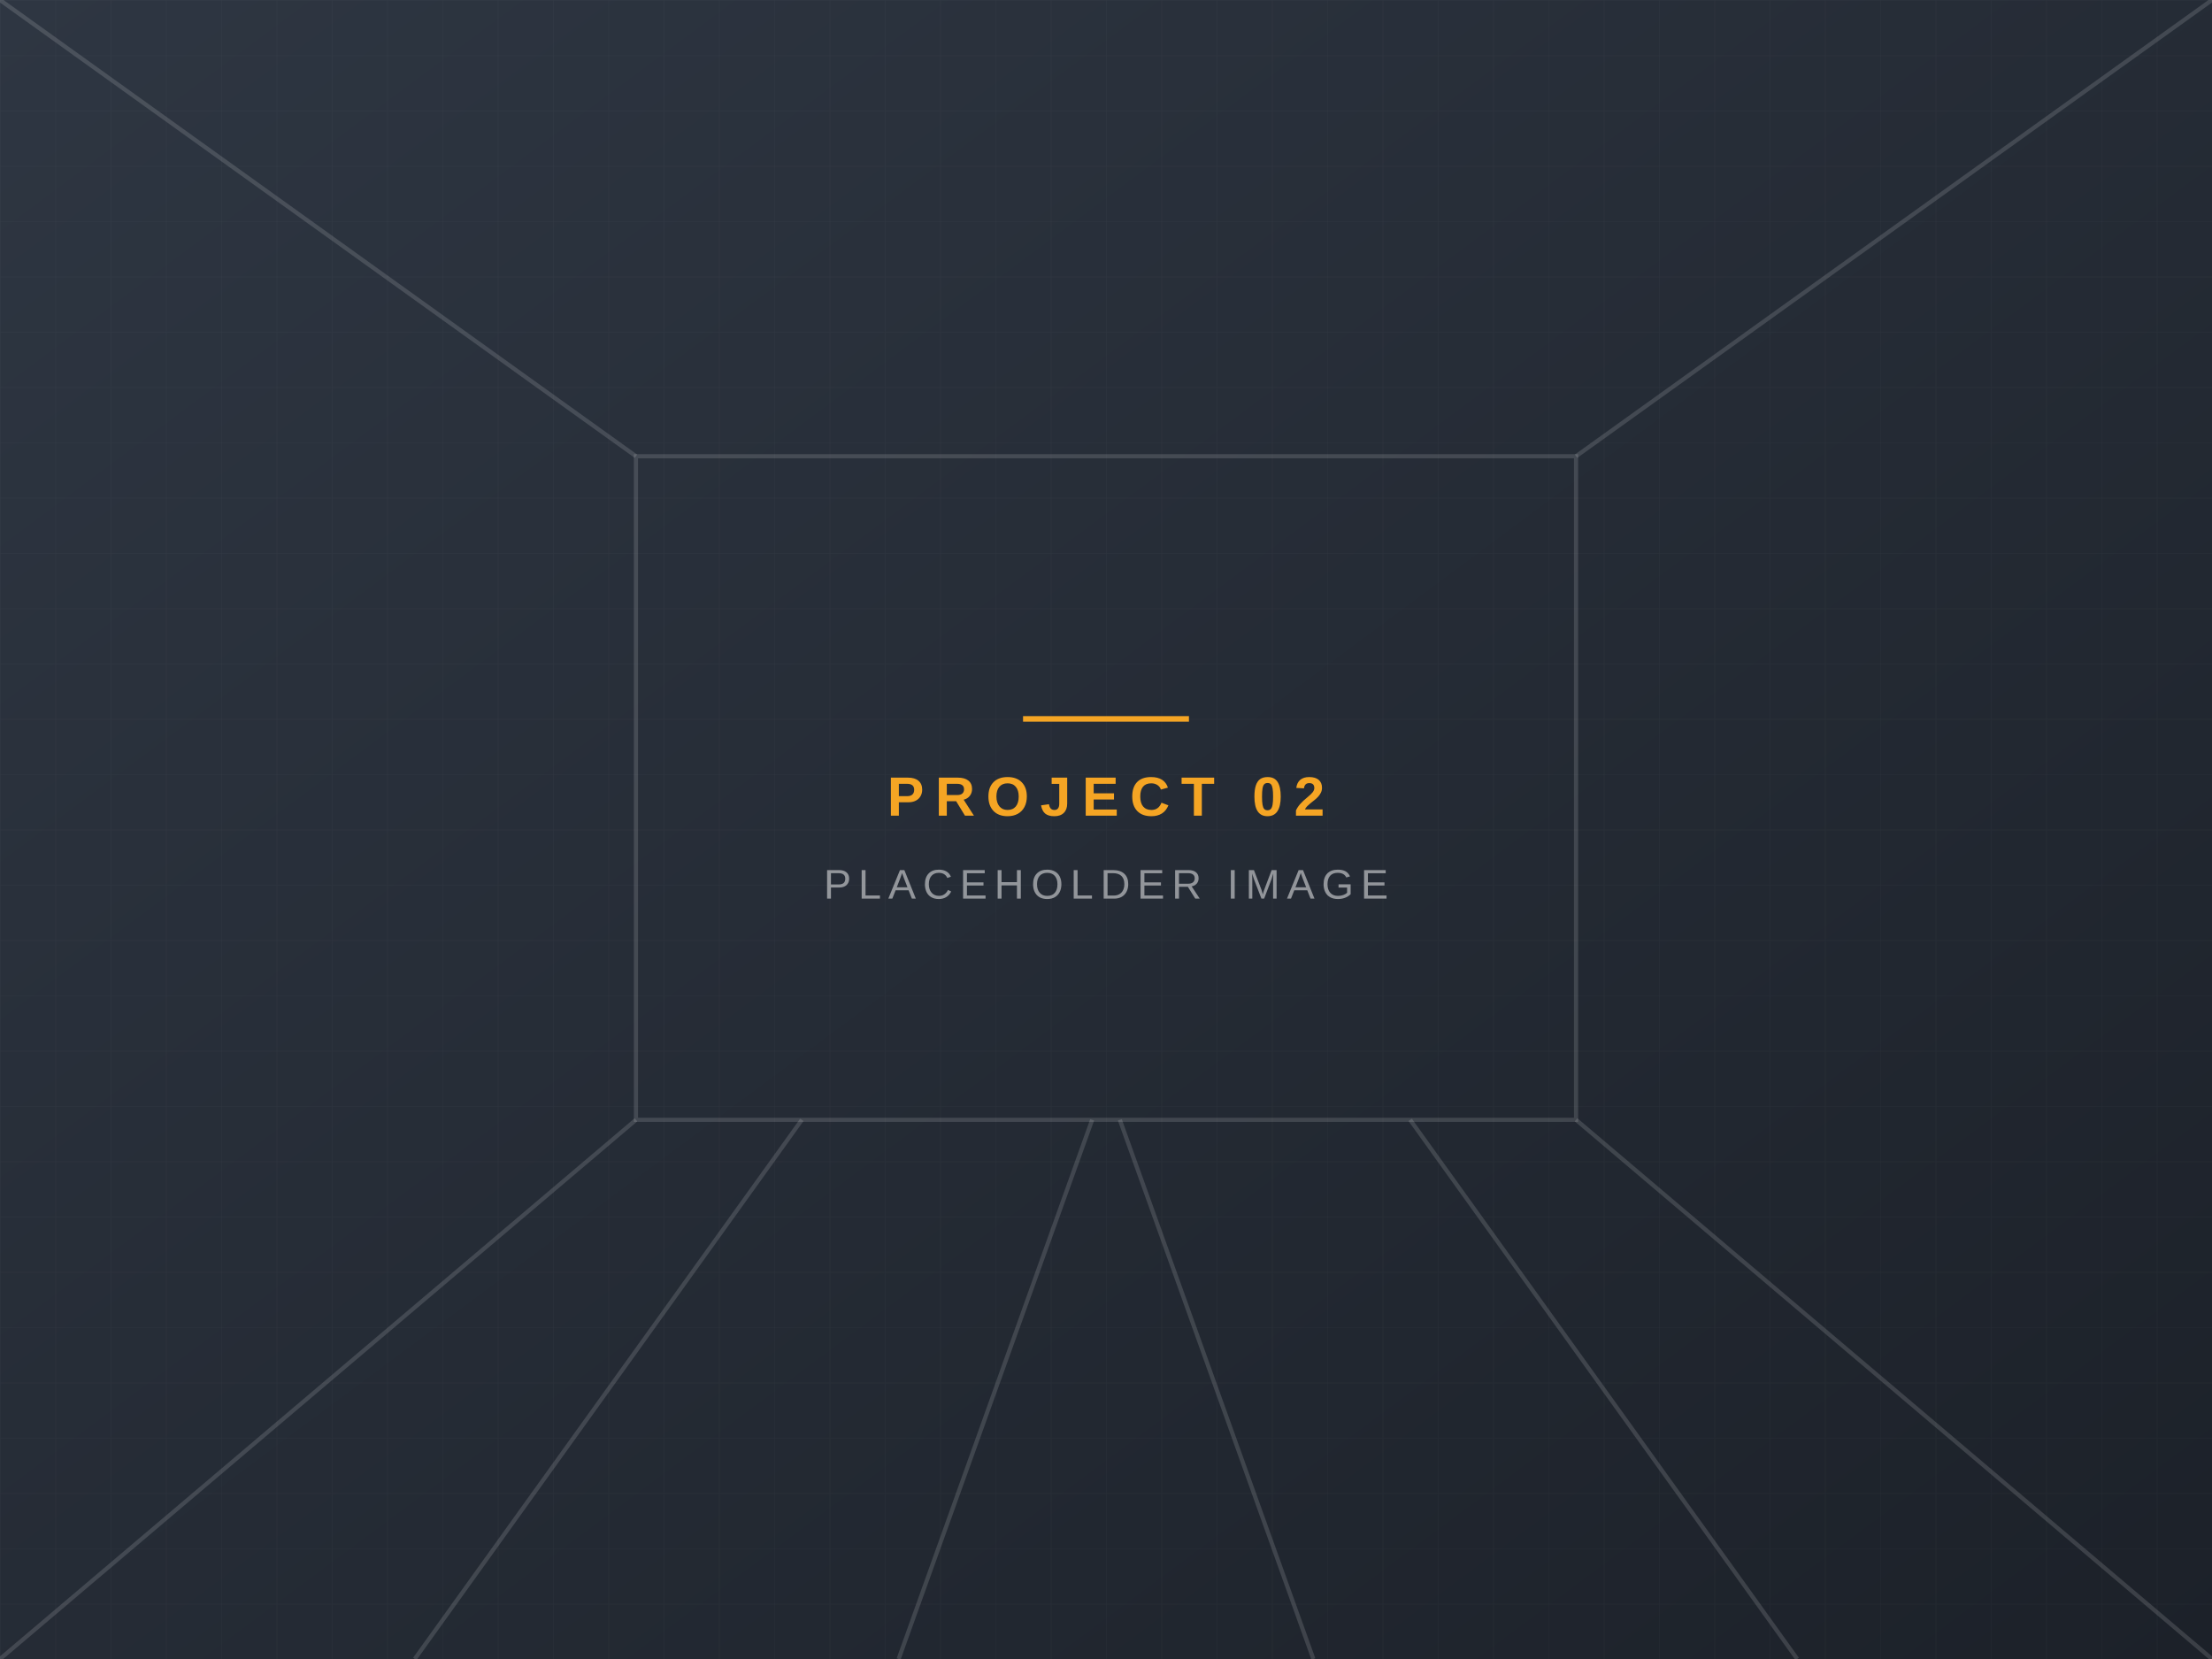
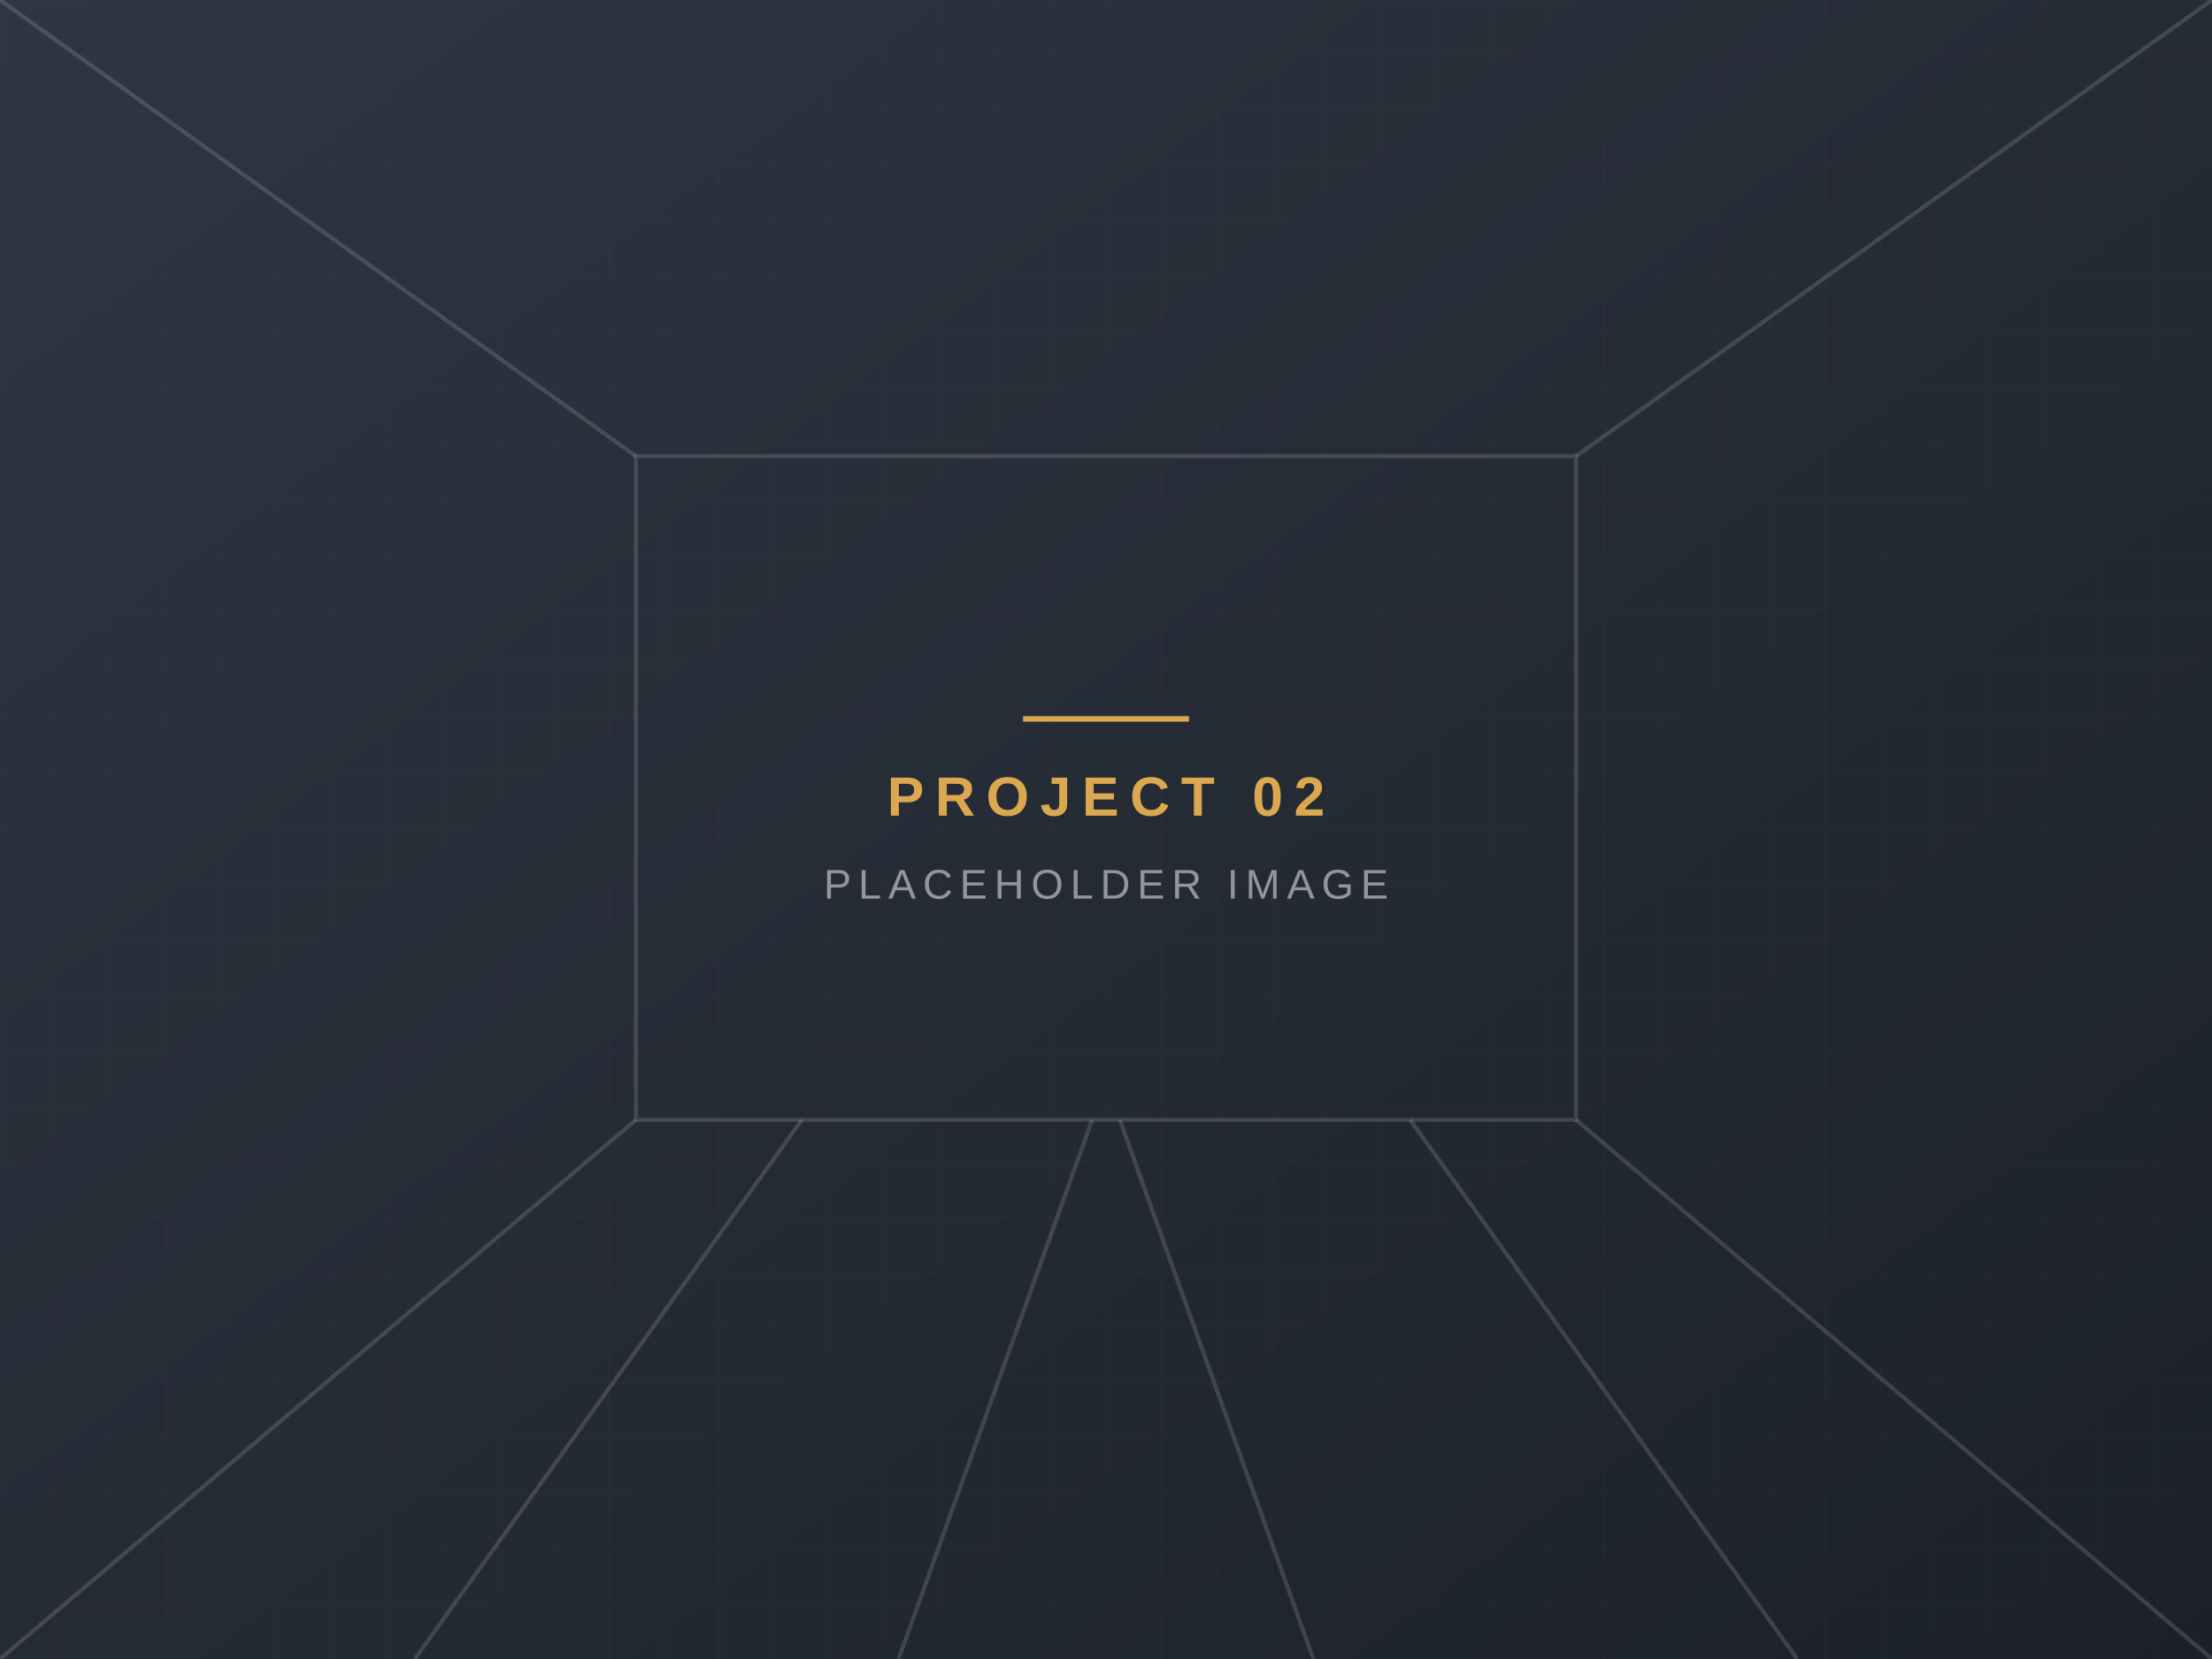
<svg xmlns="http://www.w3.org/2000/svg" width="1600" height="1200" viewBox="0 0 1600 1200">
  <defs>
    <linearGradient id="bg" x1="0" y1="0" x2="1" y2="1">
      <stop offset="0" stop-color="#2e3642" />
      <stop offset="1" stop-color="#1c2129" />
    </linearGradient>
    <pattern id="g" width="40" height="40" patternUnits="userSpaceOnUse">
      <path d="M40 0H0V40" fill="none" stroke="#fff" stroke-opacity="0.03" stroke-width="1" />
    </pattern>
    <pattern id="g-major" width="200" height="200" patternUnits="userSpaceOnUse">
      <path d="M200 0H0V200" fill="none" stroke="#fff" stroke-opacity="0.06" stroke-width="1.5" />
    </pattern>
  </defs>
  <rect width="1600" height="1200" fill="url(#bg)" />
  <rect width="1600" height="1200" fill="url(#g)" />
  <g fill="none" stroke="#fff" stroke-opacity=".14" stroke-width="3">
    <rect x="460" y="330" width="680" height="480" />
    <path d="M0 0l460 330M1600 0l-460 330M0 1200l460-390M1600 1200l-460-390" />
    <path d="M300 1200l280-390M650 1200l140-390M950 1200l-140-390M1300 1200l-280-390" />
  </g>
-   <path d="M740 520h120" stroke="#f5a524" stroke-width="4" />
-   <text x="800" y="590" text-anchor="middle" fill="#f5a524" font-family="'Barlow Condensed','Arial Narrow','Helvetica Neue',Arial,sans-serif" font-size="40" font-weight="600" letter-spacing="8">PROJECT 02</text>
+   <path d="M740 520h120" stroke="#dba84f" stroke-width="4" />
+   <text x="800" y="590" text-anchor="middle" fill="#dba84f" font-family="'Barlow Condensed','Arial Narrow','Helvetica Neue',Arial,sans-serif" font-size="40" font-weight="600" letter-spacing="8">PROJECT 02</text>
  <text x="800" y="650" text-anchor="middle" fill="#fff" fill-opacity=".5" font-family="'Barlow Condensed','Arial Narrow','Helvetica Neue',Arial,sans-serif" font-size="30" letter-spacing="5">PLACEHOLDER IMAGE</text>
</svg>
